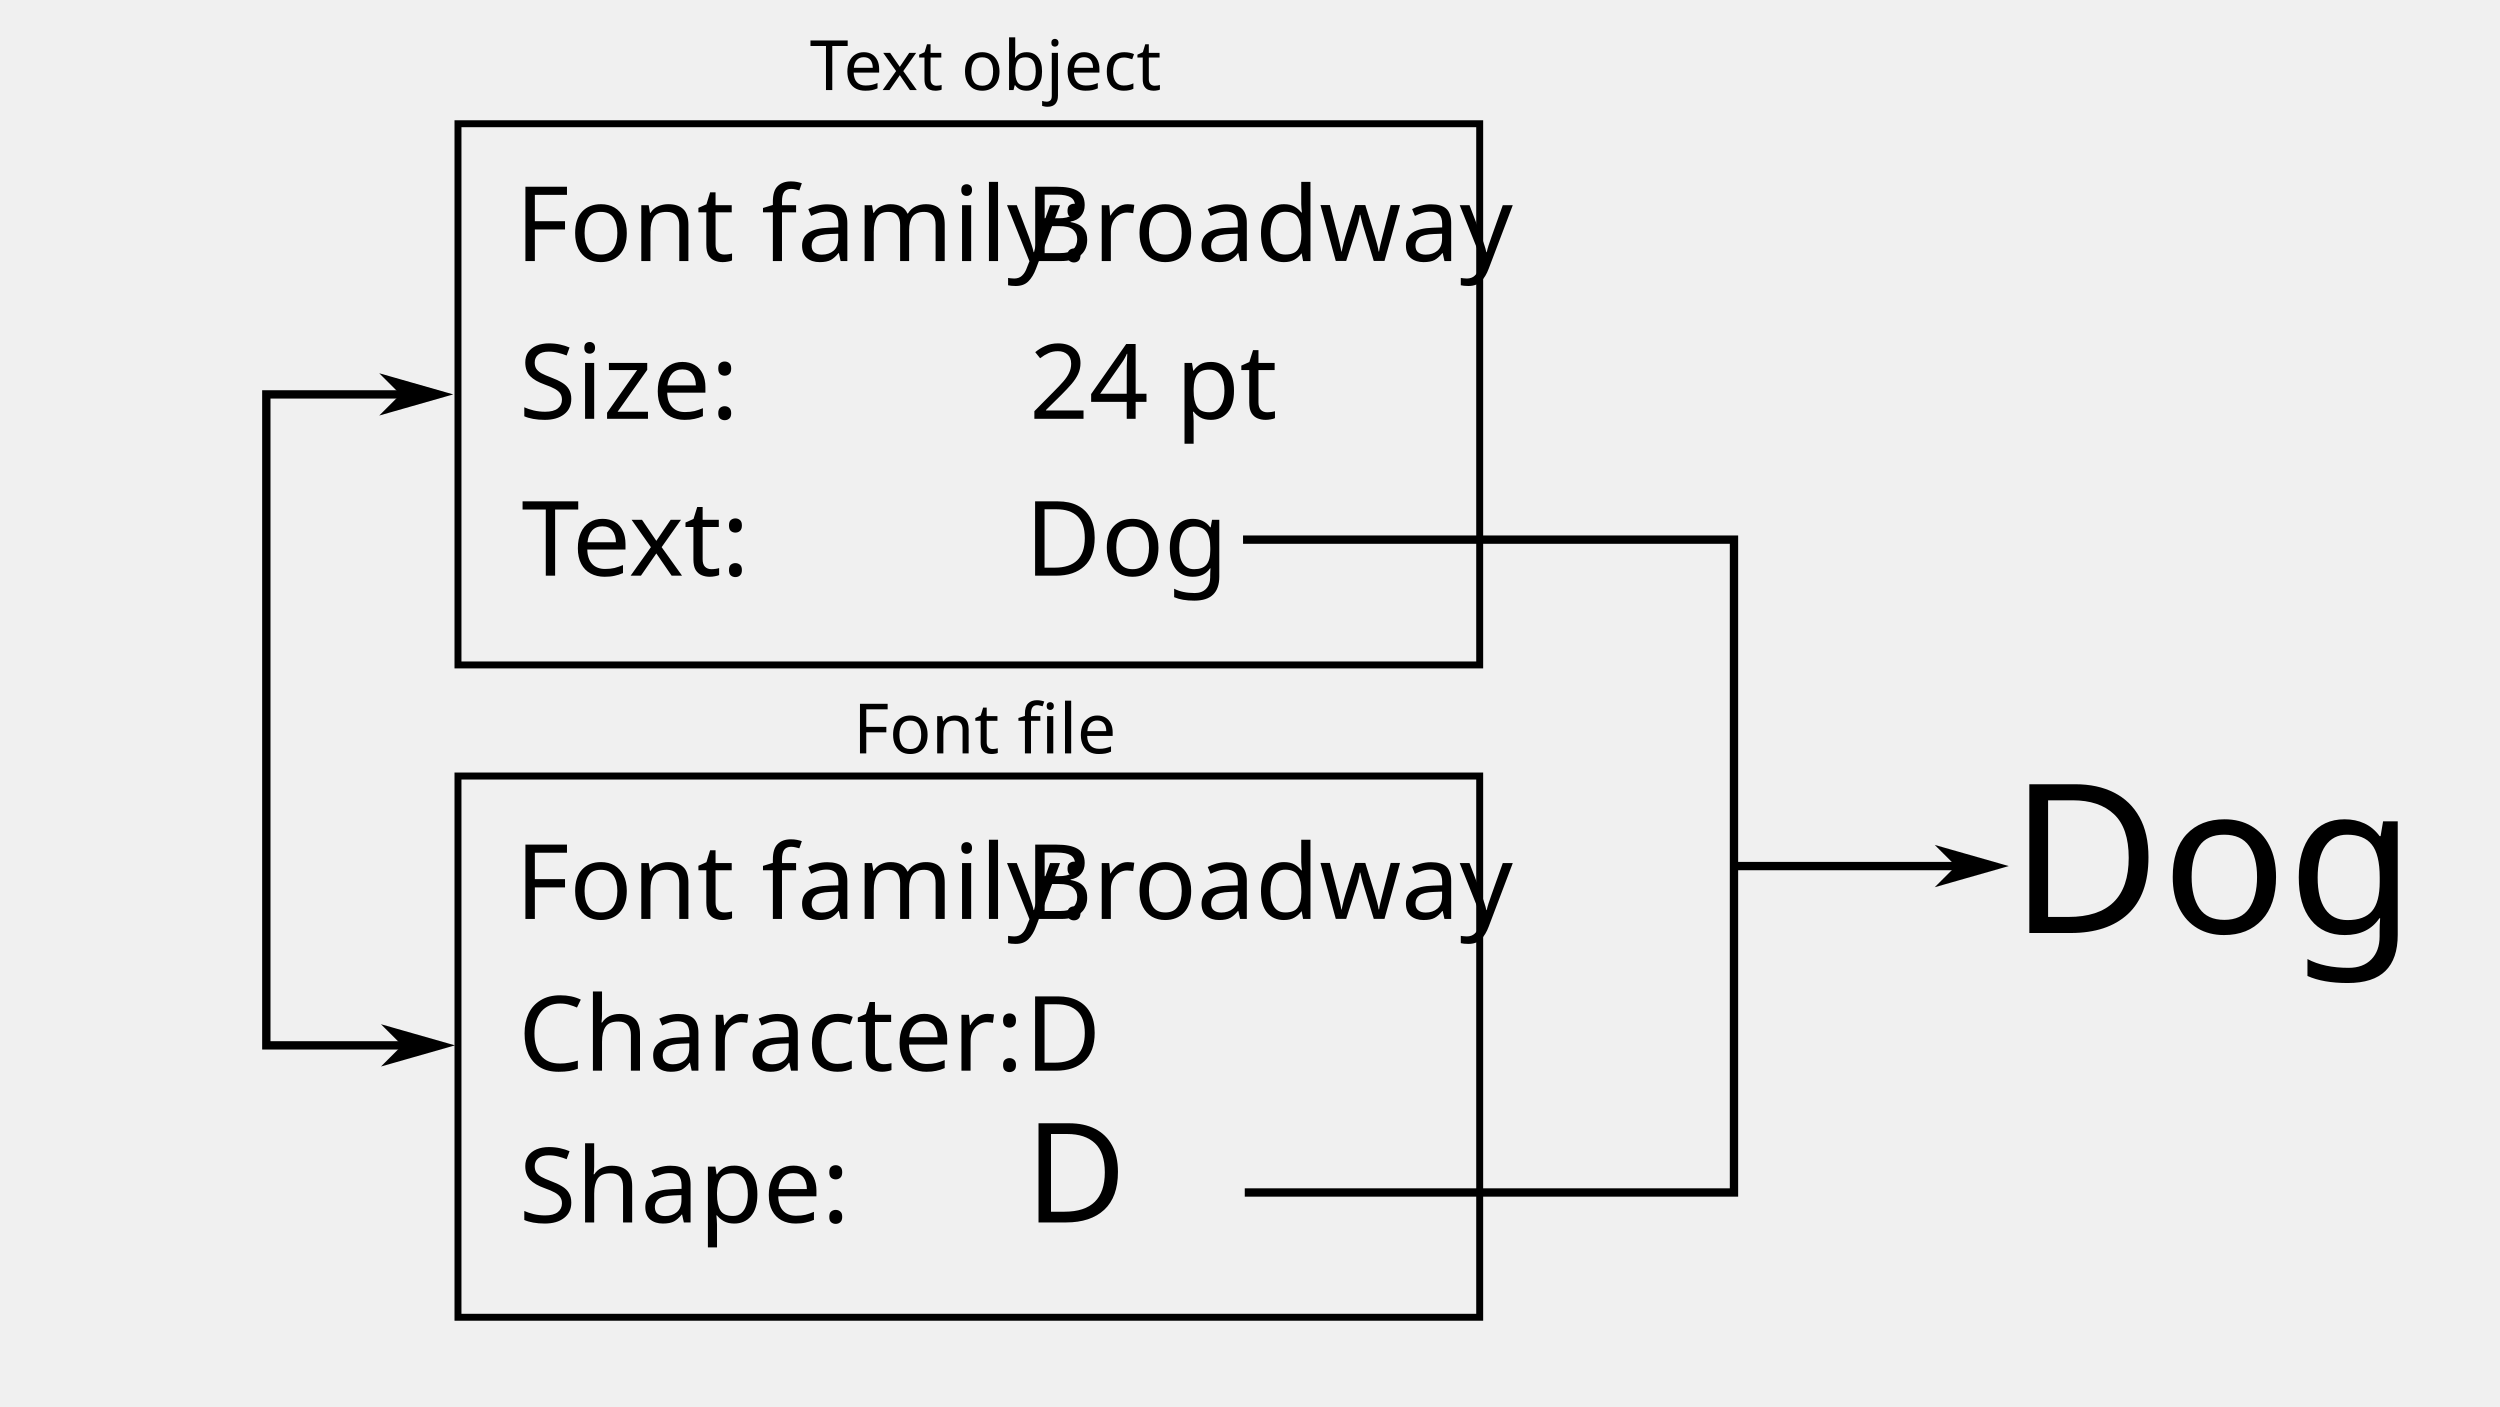
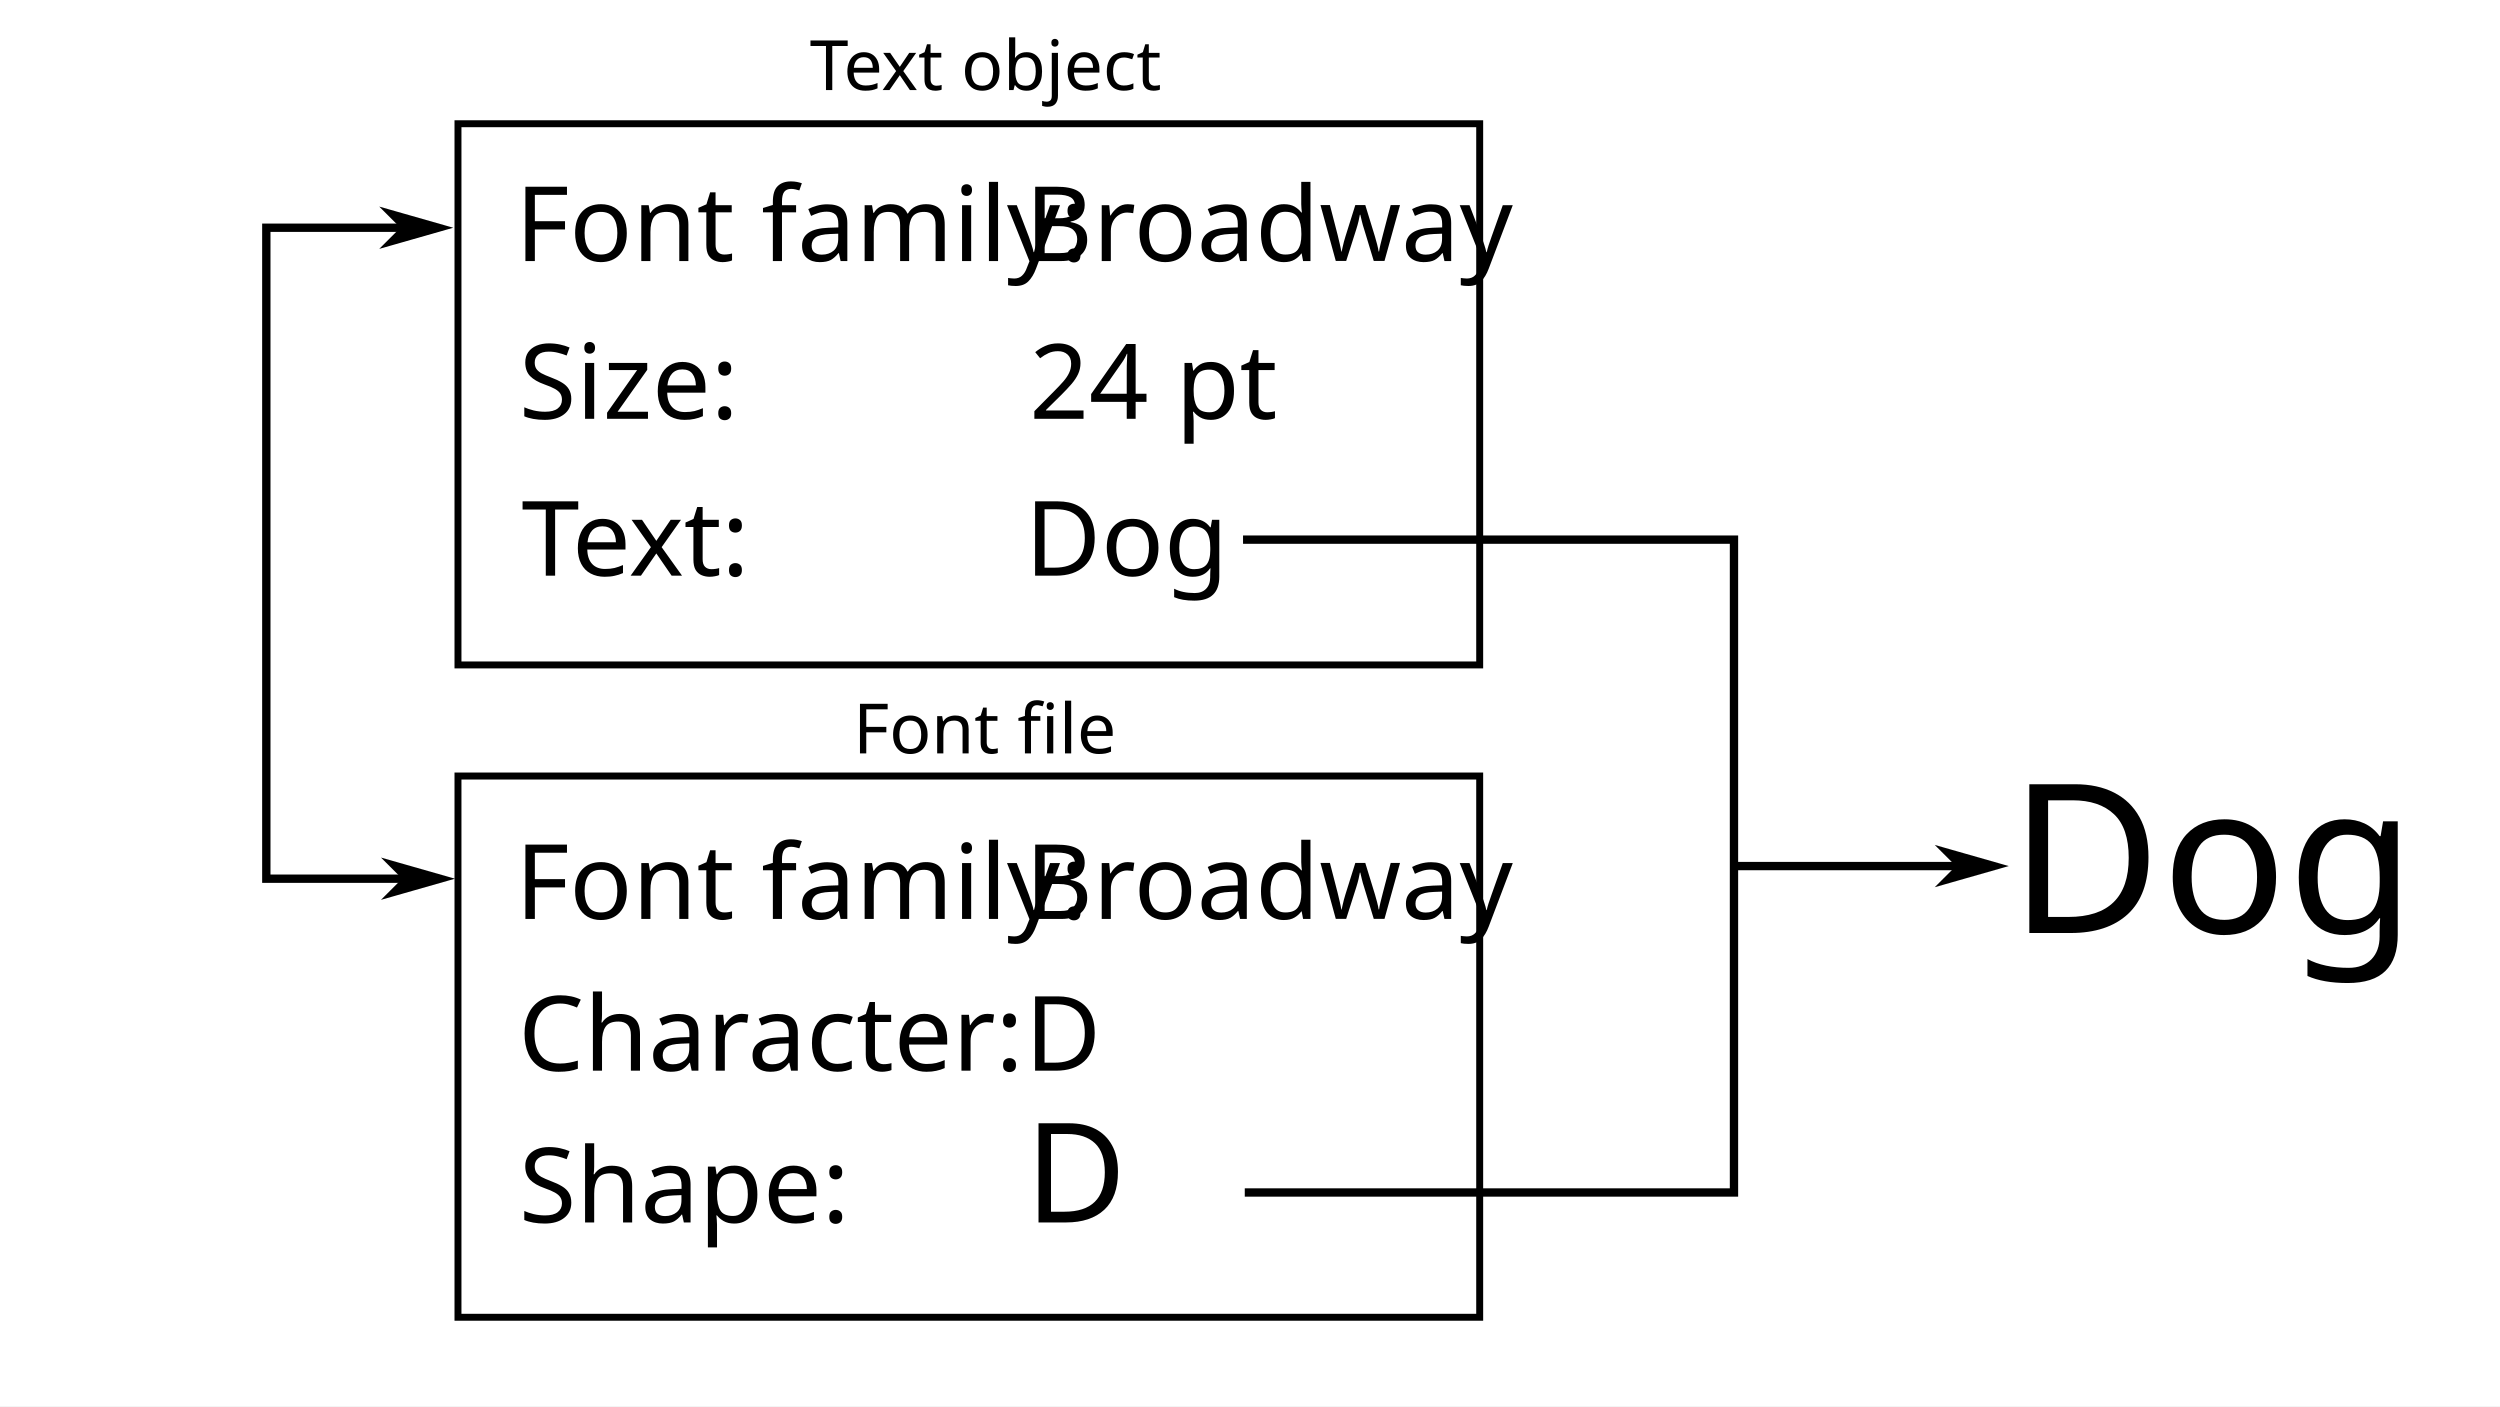
<svg xmlns="http://www.w3.org/2000/svg" width="4in" height="2.25in" viewBox="0 0 360 202.5" id="svg4211" version="1.1">
  <defs id="defs4213">
    <marker style="overflow:visible;" id="marker5875" refX="0.0" refY="0.0" orient="auto">
      <path transform="scale(0.4) rotate(180) translate(10,0)" style="fill-rule:evenodd;stroke:#000000;stroke-width:1pt;stroke-opacity:1;fill:#000000;fill-opacity:1" d="M 0.0,0.0 L 5.0,-5.0 L -12.5,0.0 L 5.0,5.0 L 0.0,0.0 z " id="path5877" />
    </marker>
    <marker orient="auto" refY="0.0" refX="0.0" id="Arrow1Mend" style="overflow:visible;">
      <path id="path4865" d="M 0.0,0.0 L 5.0,-5.0 L -12.5,0.0 L 5.0,5.0 L 0.0,0.0 z " style="fill-rule:evenodd;stroke:#000000;stroke-width:1pt;stroke-opacity:1;fill:#000000;fill-opacity:1" transform="scale(0.4) rotate(180) translate(10,0)" />
    </marker>
    <marker orient="auto" refY="0.0" refX="0.0" id="marker5601" style="overflow:visible;">
      <path id="path5603" style="fill-rule:evenodd;stroke-width:0.625;stroke-linejoin:round;stroke:#000000;stroke-opacity:1;fill:#000000;fill-opacity:1" d="M 8.719,4.034 L -2.207,0.016 L 8.719,-4.002 C 6.973,-1.63 6.983,1.616 8.719,4.034 z " transform="scale(0.6) rotate(180) translate(0,0)" />
    </marker>
    <marker orient="auto" refY="0.0" refX="0.0" id="Arrow1Mstart" style="overflow:visible">
      <path id="path4862" d="M 0.0,0.0 L 5.0,-5.0 L -12.5,0.0 L 5.0,5.0 L 0.0,0.0 z " style="fill-rule:evenodd;stroke:#000000;stroke-width:1pt;stroke-opacity:1;fill:#000000;fill-opacity:1" transform="scale(0.4) translate(10,0)" />
    </marker>
    <marker orient="auto" refY="0.0" refX="0.0" id="Arrow1Lstart" style="overflow:visible">
      <path id="path4856" d="M 0.0,0.0 L 5.0,-5.0 L -12.5,0.0 L 5.0,5.0 L 0.0,0.0 z " style="fill-rule:evenodd;stroke:#000000;stroke-width:1pt;stroke-opacity:1;fill:#000000;fill-opacity:1" transform="scale(0.8) translate(12.5,0)" />
    </marker>
    <marker orient="auto" refY="0.0" refX="0.0" id="marker5298" style="overflow:visible;">
      <path id="path5300" style="fill-rule:evenodd;stroke-width:0.625;stroke-linejoin:round;stroke:#000000;stroke-opacity:1;fill:#000000;fill-opacity:1" d="M 8.719,4.034 L -2.207,0.016 L 8.719,-4.002 C 6.973,-1.63 6.983,1.616 8.719,4.034 z " transform="scale(0.6) rotate(180) translate(0,0)" />
    </marker>
    <marker orient="auto" refY="0.0" refX="0.0" id="Arrow1Lend" style="overflow:visible;">
      <path id="path4859" d="M 0.0,0.0 L 5.0,-5.0 L -12.5,0.0 L 5.0,5.0 L 0.0,0.0 z " style="fill-rule:evenodd;stroke:#000000;stroke-width:1pt;stroke-opacity:1;fill:#000000;fill-opacity:1" transform="scale(0.8) rotate(180) translate(12.5,0)" />
    </marker>
  </defs>
  <g id="layer1" transform="translate(0,-849.8622)">
+     <rect style="opacity:1;fill:#ffffff;fill-opacity:1;fill-rule:nonzero;stroke:none;stroke-width:2;stroke-linecap:round;stroke-linejoin:miter;stroke-miterlimit:4;stroke-dasharray:none;stroke-dashoffset:0;stroke-opacity:1" id="rect4224" width="360" height="202.5" x="0" y="849.862" />
    <rect style="opacity:1;fill:none;fill-opacity:1;fill-rule:nonzero;stroke:#000000;stroke-width:1;stroke-linecap:round;stroke-linejoin:miter;stroke-miterlimit:4;stroke-dasharray:none;stroke-dashoffset:0;stroke-opacity:1" id="rect4759" width="147.126" height="77.934" x="65.949" y="867.678" />
    <rect y="961.612" x="65.949" height="77.934" width="147.126" id="rect4763" style="opacity:1;fill:none;fill-opacity:1;fill-rule:nonzero;stroke:#000000;stroke-width:1;stroke-linecap:round;stroke-linejoin:miter;stroke-miterlimit:4;stroke-dasharray:none;stroke-dashoffset:0;stroke-opacity:1" />
    <text xml:space="preserve" style="font-style:normal;font-variant:normal;font-weight:normal;font-stretch:normal;font-size:15px;line-height:110%;font-family:'Gill Sans';-inkscape-font-specification:'Gill Sans, Normal';text-align:start;letter-spacing:0px;word-spacing:0px;writing-mode:lr-tb;text-anchor:start;fill:#000000;fill-opacity:1;stroke:none;stroke-width:1px;stroke-linecap:butt;stroke-linejoin:miter;stroke-opacity:1" x="74.206" y="887.455" id="text4771">
      <tspan id="tspan4773" x="74.206" y="887.455">Font family:</tspan>
    </text>
    <text xml:space="preserve" style="font-style:normal;font-variant:normal;font-weight:normal;font-stretch:normal;font-size:15px;line-height:110%;font-family:'Gill Sans';-inkscape-font-specification:'Gill Sans, Normal';text-align:start;letter-spacing:0px;word-spacing:0px;writing-mode:lr-tb;text-anchor:start;fill:#000000;fill-opacity:1;stroke:none;stroke-width:1px;stroke-linecap:butt;stroke-linejoin:miter;stroke-opacity:1" x="74.733" y="910.168" id="text4775">
      <tspan id="tspan4777" x="74.733" y="910.168">Size:</tspan>
    </text>
    <text xml:space="preserve" style="font-style:normal;font-variant:normal;font-weight:normal;font-stretch:normal;font-size:15px;line-height:110%;font-family:'Gill Sans';-inkscape-font-specification:'Gill Sans, Normal';text-align:start;letter-spacing:0px;word-spacing:0px;writing-mode:lr-tb;text-anchor:start;fill:#000000;fill-opacity:1;stroke:none;stroke-width:1px;stroke-linecap:butt;stroke-linejoin:miter;stroke-opacity:1" x="75.092" y="932.763" id="text4779">
      <tspan id="tspan4781" x="75.092" y="932.763">Text:</tspan>
    </text>
    <text xml:space="preserve" style="font-style:normal;font-variant:normal;font-weight:normal;font-stretch:normal;font-size:15px;line-height:110%;font-family:'Gill Sans';-inkscape-font-specification:'Gill Sans, Normal';text-align:start;letter-spacing:0px;word-spacing:0px;writing-mode:lr-tb;text-anchor:start;fill:#000000;fill-opacity:1;stroke:none;stroke-width:1px;stroke-linecap:butt;stroke-linejoin:miter;stroke-opacity:1" x="116.615" y="862.833" id="text4787">
      <tspan id="tspan4789" x="116.615" y="862.833" style="font-size:10px">Text object</tspan>
    </text>
    <text xml:space="preserve" style="font-style:normal;font-variant:normal;font-weight:normal;font-stretch:normal;font-size:15px;line-height:110%;font-family:'Gill Sans';-inkscape-font-specification:'Gill Sans, Normal';text-align:start;letter-spacing:0px;word-spacing:0px;writing-mode:lr-tb;text-anchor:start;fill:#000000;fill-opacity:1;stroke:none;stroke-width:1px;stroke-linecap:butt;stroke-linejoin:miter;stroke-opacity:1" x="122.869" y="958.345" id="text4791">
      <tspan id="tspan4793" x="122.869" y="958.345" style="font-size:10px">Font file</tspan>
    </text>
    <text xml:space="preserve" style="font-style:normal;font-variant:normal;font-weight:normal;font-stretch:normal;font-size:15px;line-height:110%;font-family:'Gill Sans';-inkscape-font-specification:'Gill Sans, Normal';text-align:start;letter-spacing:0px;word-spacing:0px;writing-mode:lr-tb;text-anchor:start;fill:#000000;fill-opacity:1;stroke:none;stroke-width:1px;stroke-linecap:butt;stroke-linejoin:miter;stroke-opacity:1" x="74.206" y="982.19" id="text4795">
      <tspan id="tspan4797" x="74.206" y="982.19">Font family:</tspan>
    </text>
    <text xml:space="preserve" style="font-style:normal;font-variant:normal;font-weight:normal;font-stretch:normal;font-size:15px;line-height:110%;font-family:'Gill Sans';-inkscape-font-specification:'Gill Sans, Normal';text-align:start;letter-spacing:0px;word-spacing:0px;writing-mode:lr-tb;text-anchor:start;fill:#000000;fill-opacity:1;stroke:none;stroke-width:1px;stroke-linecap:butt;stroke-linejoin:miter;stroke-opacity:1" x="74.616" y="1004.044" id="text4799">
      <tspan id="tspan4801" x="74.616" y="1004.044">Character:</tspan>
    </text>
    <text xml:space="preserve" style="font-style:normal;font-variant:normal;font-weight:normal;font-stretch:normal;font-size:15px;line-height:110%;font-family:'Gill Sans';-inkscape-font-specification:'Gill Sans, Normal';text-align:start;letter-spacing:0px;word-spacing:0px;writing-mode:lr-tb;text-anchor:start;fill:#000000;fill-opacity:1;stroke:none;stroke-width:1px;stroke-linecap:butt;stroke-linejoin:miter;stroke-opacity:1" x="74.733" y="1025.897" id="text4803">
      <tspan id="tspan4805" x="74.733" y="1025.897">Shape: </tspan>
    </text>
    <text xml:space="preserve" style="font-style:normal;font-variant:normal;font-weight:normal;font-stretch:normal;font-size:15px;line-height:110%;font-family:'Gill Sans';-inkscape-font-specification:'Gill Sans, Normal';text-align:start;letter-spacing:0px;word-spacing:0px;writing-mode:lr-tb;text-anchor:start;fill:#000000;fill-opacity:1;stroke:none;stroke-width:1px;stroke-linecap:butt;stroke-linejoin:miter;stroke-opacity:1" x="147.611" y="1025.897" id="text4807">
      <tspan id="tspan4809" x="147.611" y="1025.897" style="font-style:normal;font-variant:normal;font-weight:normal;font-stretch:normal;font-size:20px;font-family:Broadway;-inkscape-font-specification:Broadway">D</tspan>
    </text>
    <text xml:space="preserve" style="font-style:normal;font-variant:normal;font-weight:normal;font-stretch:normal;font-size:15px;line-height:110%;font-family:'Gill Sans';-inkscape-font-specification:'Gill Sans, Normal';text-align:start;letter-spacing:0px;word-spacing:0px;writing-mode:lr-tb;text-anchor:start;fill:#000000;fill-opacity:1;stroke:none;stroke-width:1px;stroke-linecap:butt;stroke-linejoin:miter;stroke-opacity:1" x="147.616" y="887.455" id="text4811">
      <tspan id="tspan4813" x="147.616" y="887.455">Broadway</tspan>
    </text>
    <text id="text4815" y="982.19" x="147.616" style="font-style:normal;font-variant:normal;font-weight:normal;font-stretch:normal;font-size:15px;line-height:110%;font-family:'Gill Sans';-inkscape-font-specification:'Gill Sans, Normal';text-align:start;letter-spacing:0px;word-spacing:0px;writing-mode:lr-tb;text-anchor:start;fill:#000000;fill-opacity:1;stroke:none;stroke-width:1px;stroke-linecap:butt;stroke-linejoin:miter;stroke-opacity:1" xml:space="preserve">
      <tspan y="982.19" x="147.616" id="tspan4817">Broadway</tspan>
    </text>
    <text xml:space="preserve" style="font-style:normal;font-variant:normal;font-weight:normal;font-stretch:normal;font-size:15px;line-height:110%;font-family:'Gill Sans';-inkscape-font-specification:'Gill Sans, Normal';text-align:start;letter-spacing:0px;word-spacing:0px;writing-mode:lr-tb;text-anchor:start;fill:#000000;fill-opacity:1;stroke:none;stroke-width:1px;stroke-linecap:butt;stroke-linejoin:miter;stroke-opacity:1" x="148.231" y="910.168" id="text4819">
      <tspan id="tspan4821" x="148.231" y="910.168">24 pt</tspan>
    </text>
    <text xml:space="preserve" style="font-style:normal;font-variant:normal;font-weight:normal;font-stretch:normal;font-size:15px;line-height:110%;font-family:'Gill Sans';-inkscape-font-specification:'Gill Sans, Normal';text-align:start;letter-spacing:0px;word-spacing:0px;writing-mode:lr-tb;text-anchor:start;fill:#000000;fill-opacity:1;stroke:none;stroke-width:1px;stroke-linecap:butt;stroke-linejoin:miter;stroke-opacity:1" x="147.601" y="932.763" id="text4823">
      <tspan id="tspan4825" x="147.601" y="932.763">Dog</tspan>
    </text>
    <text xml:space="preserve" style="font-style:normal;font-variant:normal;font-weight:normal;font-stretch:normal;font-size:15px;line-height:110%;font-family:'Gill Sans';-inkscape-font-specification:'Gill Sans, Normal';text-align:start;letter-spacing:0px;word-spacing:0px;writing-mode:lr-tb;text-anchor:start;fill:#000000;fill-opacity:1;stroke:none;stroke-width:1px;stroke-linecap:butt;stroke-linejoin:miter;stroke-opacity:1" x="147.601" y="1004.044" id="text4827">
      <tspan id="tspan4829" x="147.601" y="1004.044">D</tspan>
    </text>
    <text xml:space="preserve" style="font-style:normal;font-variant:normal;font-weight:normal;font-stretch:normal;font-size:15px;line-height:110%;font-family:'Gill Sans';-inkscape-font-specification:'Gill Sans, Normal';text-align:start;letter-spacing:0px;word-spacing:0px;writing-mode:lr-tb;text-anchor:start;fill:#000000;fill-opacity:1;stroke:none;stroke-width:1px;stroke-linecap:butt;stroke-linejoin:miter;stroke-opacity:1" x="289.318" y="984.214" id="text5426">
      <tspan id="tspan5428" x="289.318" y="984.214" style="font-style:normal;font-variant:normal;font-weight:normal;font-stretch:normal;font-size:30px;font-family:Broadway;-inkscape-font-specification:Broadway">Dog</tspan>
    </text>
-     <path style="fill:none;fill-rule:evenodd;stroke:#000000;stroke-width:1.2;stroke-linecap:butt;stroke-linejoin:miter;stroke-miterlimit:4;stroke-dasharray:none;stroke-opacity:1;marker-start:url(#Arrow1Mstart);marker-end:url(#Arrow1Mend)" d="m 62.907,906.656 -24.557,0 0,93.739 24.807,0" id="path5477" />
+     <path style="fill:none;fill-rule:evenodd;stroke:#000000;stroke-width:1.2;stroke-linecap:butt;stroke-linejoin:miter;stroke-miterlimit:4;stroke-dasharray:none;stroke-opacity:1;marker-start:url(#Arrow1Mstart);marker-end:url(#Arrow1Mend)" d="m 62.907,882.656 -24.557,0 0,93.739 24.807,0" id="path5477" />
    <path style="fill:none;fill-rule:evenodd;stroke:#000000;stroke-width:1.2;stroke-linecap:butt;stroke-linejoin:miter;stroke-miterlimit:4;stroke-dasharray:none;stroke-opacity:1" d="m 178.997,927.57 70.696,0 0,94.011 -70.446,0" id="path5829" />
    <path style="fill:none;fill-rule:evenodd;stroke:#000000;stroke-width:1.2;stroke-linecap:butt;stroke-linejoin:miter;stroke-opacity:1;stroke-miterlimit:4;stroke-dasharray:none;marker-end:url(#marker5875)" d="m 249.294,974.576 37.604,0" id="path5867" />
  </g>
</svg>
